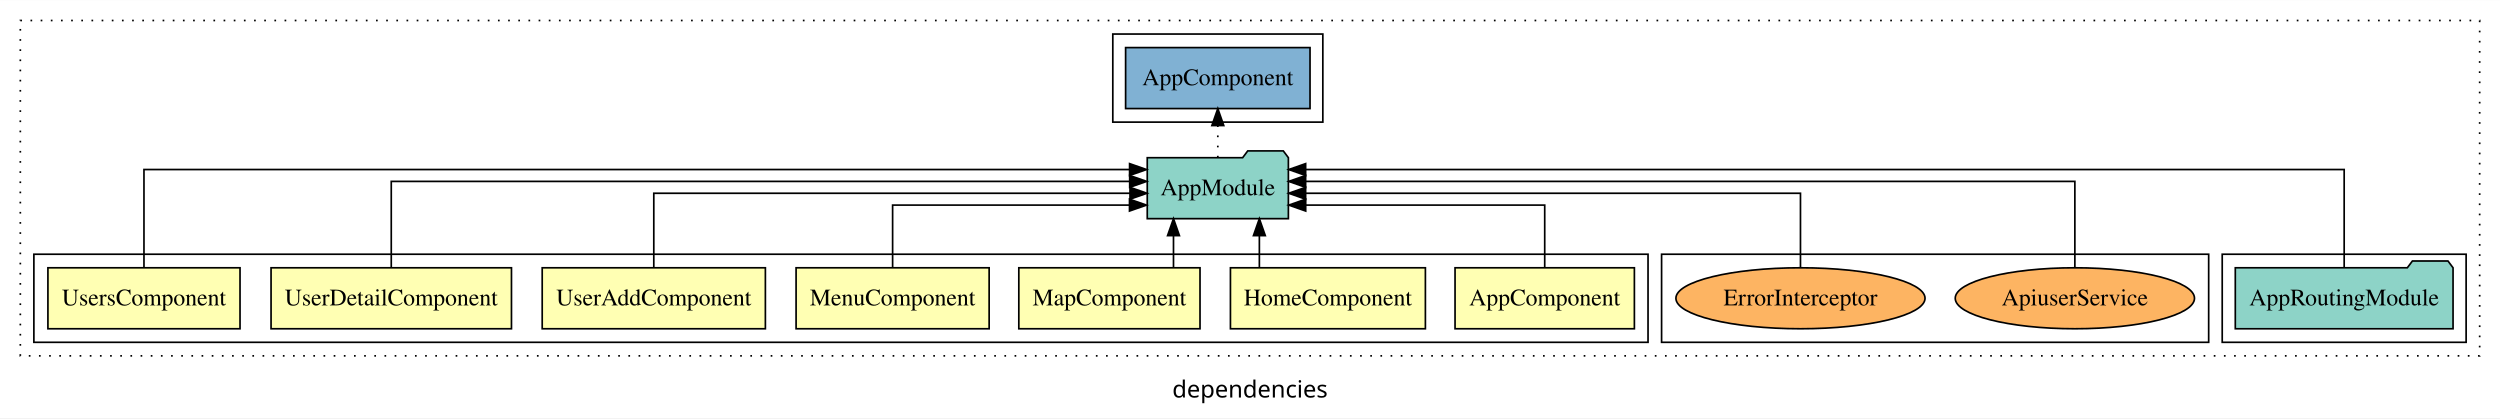
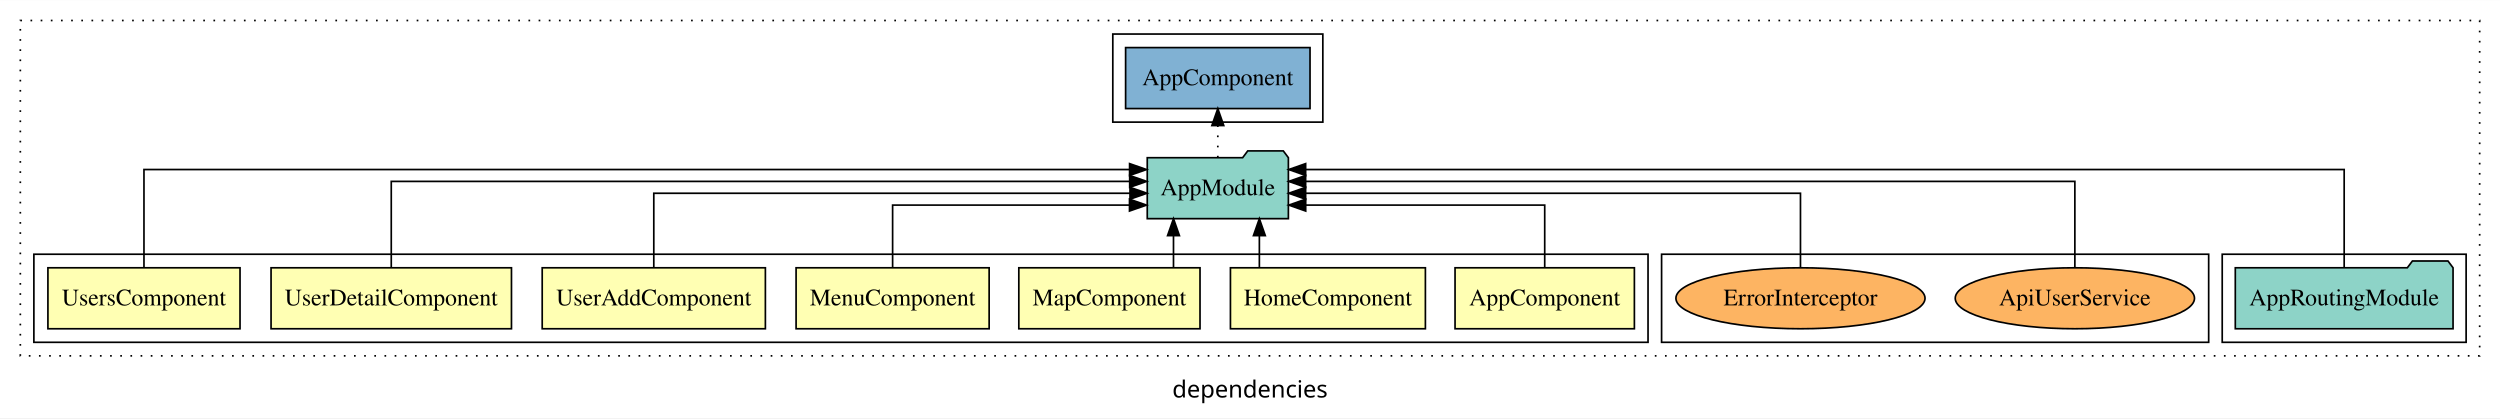
<svg xmlns="http://www.w3.org/2000/svg" width="1476pt" height="247pt" viewBox="0.00 0.00 1476.00 246.80">
  <g id="graph0" class="graph" transform="scale(1 1) rotate(0) translate(4 242.8)">
    <polygon fill="white" stroke="transparent" points="-4,4 -4,-242.8 1472,-242.8 1472,4 -4,4" />
    <text text-anchor="middle" x="734" y="-8.2" font-family="sans-serif" font-size="14.00">dependencies</text>
    <g id="clust1" class="cluster">
      <polygon fill="none" stroke="black" stroke-dasharray="1,5" points="8,-32.8 8,-230.8 1460,-230.8 1460,-32.8 8,-32.8" />
    </g>
    <g id="clust10" class="cluster">
      <polygon fill="none" stroke="black" points="1308,-40.8 1308,-92.8 1452,-92.8 1452,-40.8 1308,-40.8" />
    </g>
    <g id="clust12" class="cluster">
      <polygon fill="none" stroke="black" points="653,-170.8 653,-222.8 777,-222.8 777,-170.8 653,-170.8" />
    </g>
    <g id="clust13" class="cluster">
      <polygon fill="none" stroke="black" points="977,-40.8 977,-92.8 1300,-92.8 1300,-40.8 977,-40.8" />
    </g>
    <g id="clust2" class="cluster">
      <polygon fill="none" stroke="black" points="16,-40.8 16,-92.8 969,-92.8 969,-40.8 16,-40.8" />
    </g>
    <g id="node1" class="node">
      <polygon fill="#ffffb3" stroke="black" points="960.94,-84.8 855.06,-84.8 855.06,-48.8 960.94,-48.8 960.94,-84.8" />
      <text text-anchor="middle" x="908" y="-62.6" font-family="Times,serif" font-size="14.00">AppComponent</text>
    </g>
    <g id="node8" class="node">
      <polygon fill="#8dd3c7" stroke="black" points="756.66,-149.8 753.66,-153.8 732.66,-153.8 729.66,-149.8 673.34,-149.8 673.34,-113.8 756.66,-113.8 756.66,-149.8" />
      <text text-anchor="middle" x="715" y="-127.6" font-family="Times,serif" font-size="14.00">AppModule</text>
    </g>
    <g id="edge1" class="edge">
      <path fill="none" stroke="black" d="M908,-84.81C908,-100.85 908,-121.8 908,-121.8 908,-121.8 766.88,-121.8 766.88,-121.8" />
      <polygon fill="black" stroke="black" points="766.88,-118.3 756.88,-121.8 766.88,-125.3 766.88,-118.3" />
    </g>
    <g id="node2" class="node">
      <polygon fill="#ffffb3" stroke="black" points="837.55,-84.8 722.45,-84.8 722.45,-48.8 837.55,-48.8 837.55,-84.8" />
      <text text-anchor="middle" x="780" y="-62.6" font-family="Times,serif" font-size="14.00">HomeComponent</text>
    </g>
    <g id="edge2" class="edge">
      <path fill="none" stroke="black" d="M739.53,-84.91C739.53,-84.91 739.53,-103.79 739.53,-103.79" />
      <polygon fill="black" stroke="black" points="736.03,-103.79 739.53,-113.79 743.03,-103.79 736.03,-103.79" />
    </g>
    <g id="node3" class="node">
      <polygon fill="#ffffb3" stroke="black" points="704.49,-84.8 597.51,-84.8 597.51,-48.8 704.49,-48.8 704.49,-84.8" />
      <text text-anchor="middle" x="651" y="-62.6" font-family="Times,serif" font-size="14.00">MapComponent</text>
    </g>
    <g id="edge3" class="edge">
      <path fill="none" stroke="black" d="M688.83,-84.91C688.83,-84.91 688.83,-103.79 688.83,-103.79" />
      <polygon fill="black" stroke="black" points="685.33,-103.79 688.83,-113.79 692.33,-103.79 685.33,-103.79" />
    </g>
    <g id="node4" class="node">
      <polygon fill="#ffffb3" stroke="black" points="579.99,-84.8 466.01,-84.8 466.01,-48.8 579.99,-48.8 579.99,-84.8" />
      <text text-anchor="middle" x="523" y="-62.6" font-family="Times,serif" font-size="14.00">MenuComponent</text>
    </g>
    <g id="edge4" class="edge">
      <path fill="none" stroke="black" d="M523,-84.81C523,-100.85 523,-121.8 523,-121.8 523,-121.8 662.86,-121.8 662.86,-121.8" />
      <polygon fill="black" stroke="black" points="662.86,-125.3 672.86,-121.8 662.86,-118.3 662.86,-125.3" />
    </g>
    <g id="node5" class="node">
      <polygon fill="#ffffb3" stroke="black" points="447.88,-84.8 316.12,-84.8 316.12,-48.8 447.88,-48.8 447.88,-84.8" />
      <text text-anchor="middle" x="382" y="-62.6" font-family="Times,serif" font-size="14.00">UserAddComponent</text>
    </g>
    <g id="edge5" class="edge">
      <path fill="none" stroke="black" d="M382,-85.07C382,-103.36 382,-128.8 382,-128.8 382,-128.8 663.16,-128.8 663.16,-128.8" />
      <polygon fill="black" stroke="black" points="663.16,-132.3 673.16,-128.8 663.16,-125.3 663.16,-132.3" />
    </g>
    <g id="node6" class="node">
      <polygon fill="#ffffb3" stroke="black" points="297.97,-84.8 156.03,-84.8 156.03,-48.8 297.97,-48.8 297.97,-84.8" />
      <text text-anchor="middle" x="227" y="-62.6" font-family="Times,serif" font-size="14.00">UserDetailComponent</text>
    </g>
    <g id="edge6" class="edge">
      <path fill="none" stroke="black" d="M227,-84.93C227,-105.37 227,-135.8 227,-135.8 227,-135.8 662.97,-135.8 662.97,-135.8" />
      <polygon fill="black" stroke="black" points="662.97,-139.3 672.97,-135.8 662.97,-132.3 662.97,-139.3" />
    </g>
    <g id="node7" class="node">
      <polygon fill="#ffffb3" stroke="black" points="137.71,-84.8 24.29,-84.8 24.29,-48.8 137.71,-48.8 137.71,-84.8" />
      <text text-anchor="middle" x="81" y="-62.6" font-family="Times,serif" font-size="14.00">UsersComponent</text>
    </g>
    <g id="edge7" class="edge">
      <path fill="none" stroke="black" d="M81,-84.81C81,-107.29 81,-142.8 81,-142.8 81,-142.8 662.91,-142.8 662.91,-142.8" />
      <polygon fill="black" stroke="black" points="662.91,-146.3 672.91,-142.8 662.91,-139.3 662.91,-146.3" />
    </g>
    <g id="node10" class="node">
      <polygon fill="#80b1d3" stroke="black" points="769.44,-214.8 660.56,-214.8 660.56,-178.8 769.44,-178.8 769.44,-214.8" />
      <text text-anchor="middle" x="715" y="-192.6" font-family="Times,serif" font-size="14.00">AppComponent </text>
    </g>
    <g id="edge9" class="edge">
      <path fill="none" stroke="black" stroke-dasharray="1,5" d="M715,-149.91C715,-149.91 715,-168.79 715,-168.79" />
      <polygon fill="black" stroke="black" points="711.5,-168.79 715,-178.79 718.5,-168.79 711.5,-168.79" />
    </g>
    <g id="node9" class="node">
      <polygon fill="#8dd3c7" stroke="black" points="1444.28,-84.8 1441.28,-88.8 1420.28,-88.8 1417.28,-84.8 1315.72,-84.8 1315.72,-48.8 1444.28,-48.8 1444.28,-84.8" />
      <text text-anchor="middle" x="1380" y="-62.6" font-family="Times,serif" font-size="14.00">AppRoutingModule</text>
    </g>
    <g id="edge8" class="edge">
      <path fill="none" stroke="black" d="M1380,-84.81C1380,-107.29 1380,-142.8 1380,-142.8 1380,-142.8 766.85,-142.8 766.85,-142.8" />
      <polygon fill="black" stroke="black" points="766.85,-139.3 756.85,-142.8 766.85,-146.3 766.85,-139.3" />
    </g>
    <g id="node11" class="node">
      <ellipse fill="#fdb462" stroke="black" cx="1221" cy="-66.8" rx="70.63" ry="18" />
-       <text text-anchor="middle" x="1221" y="-62.6" font-family="Times,serif" font-size="14.00">ApiuserService</text>
+       <text text-anchor="middle" x="1221" y="-62.6" font-family="Times,serif" font-size="14.00">ApiUserService</text>
    </g>
    <g id="edge10" class="edge">
      <path fill="none" stroke="black" d="M1221,-84.93C1221,-105.37 1221,-135.8 1221,-135.8 1221,-135.8 766.84,-135.8 766.84,-135.8" />
      <polygon fill="black" stroke="black" points="766.84,-132.3 756.84,-135.8 766.84,-139.3 766.84,-132.3" />
    </g>
    <g id="node12" class="node">
      <ellipse fill="#fdb462" stroke="black" cx="1059" cy="-66.8" rx="73.54" ry="18" />
      <text text-anchor="middle" x="1059" y="-62.6" font-family="Times,serif" font-size="14.00">ErrorInterceptor</text>
    </g>
    <g id="edge11" class="edge">
      <path fill="none" stroke="black" d="M1059,-85.07C1059,-103.36 1059,-128.8 1059,-128.8 1059,-128.8 766.84,-128.8 766.84,-128.8" />
      <polygon fill="black" stroke="black" points="766.84,-125.3 756.84,-128.8 766.84,-132.3 766.84,-125.3" />
    </g>
  </g>
</svg>
